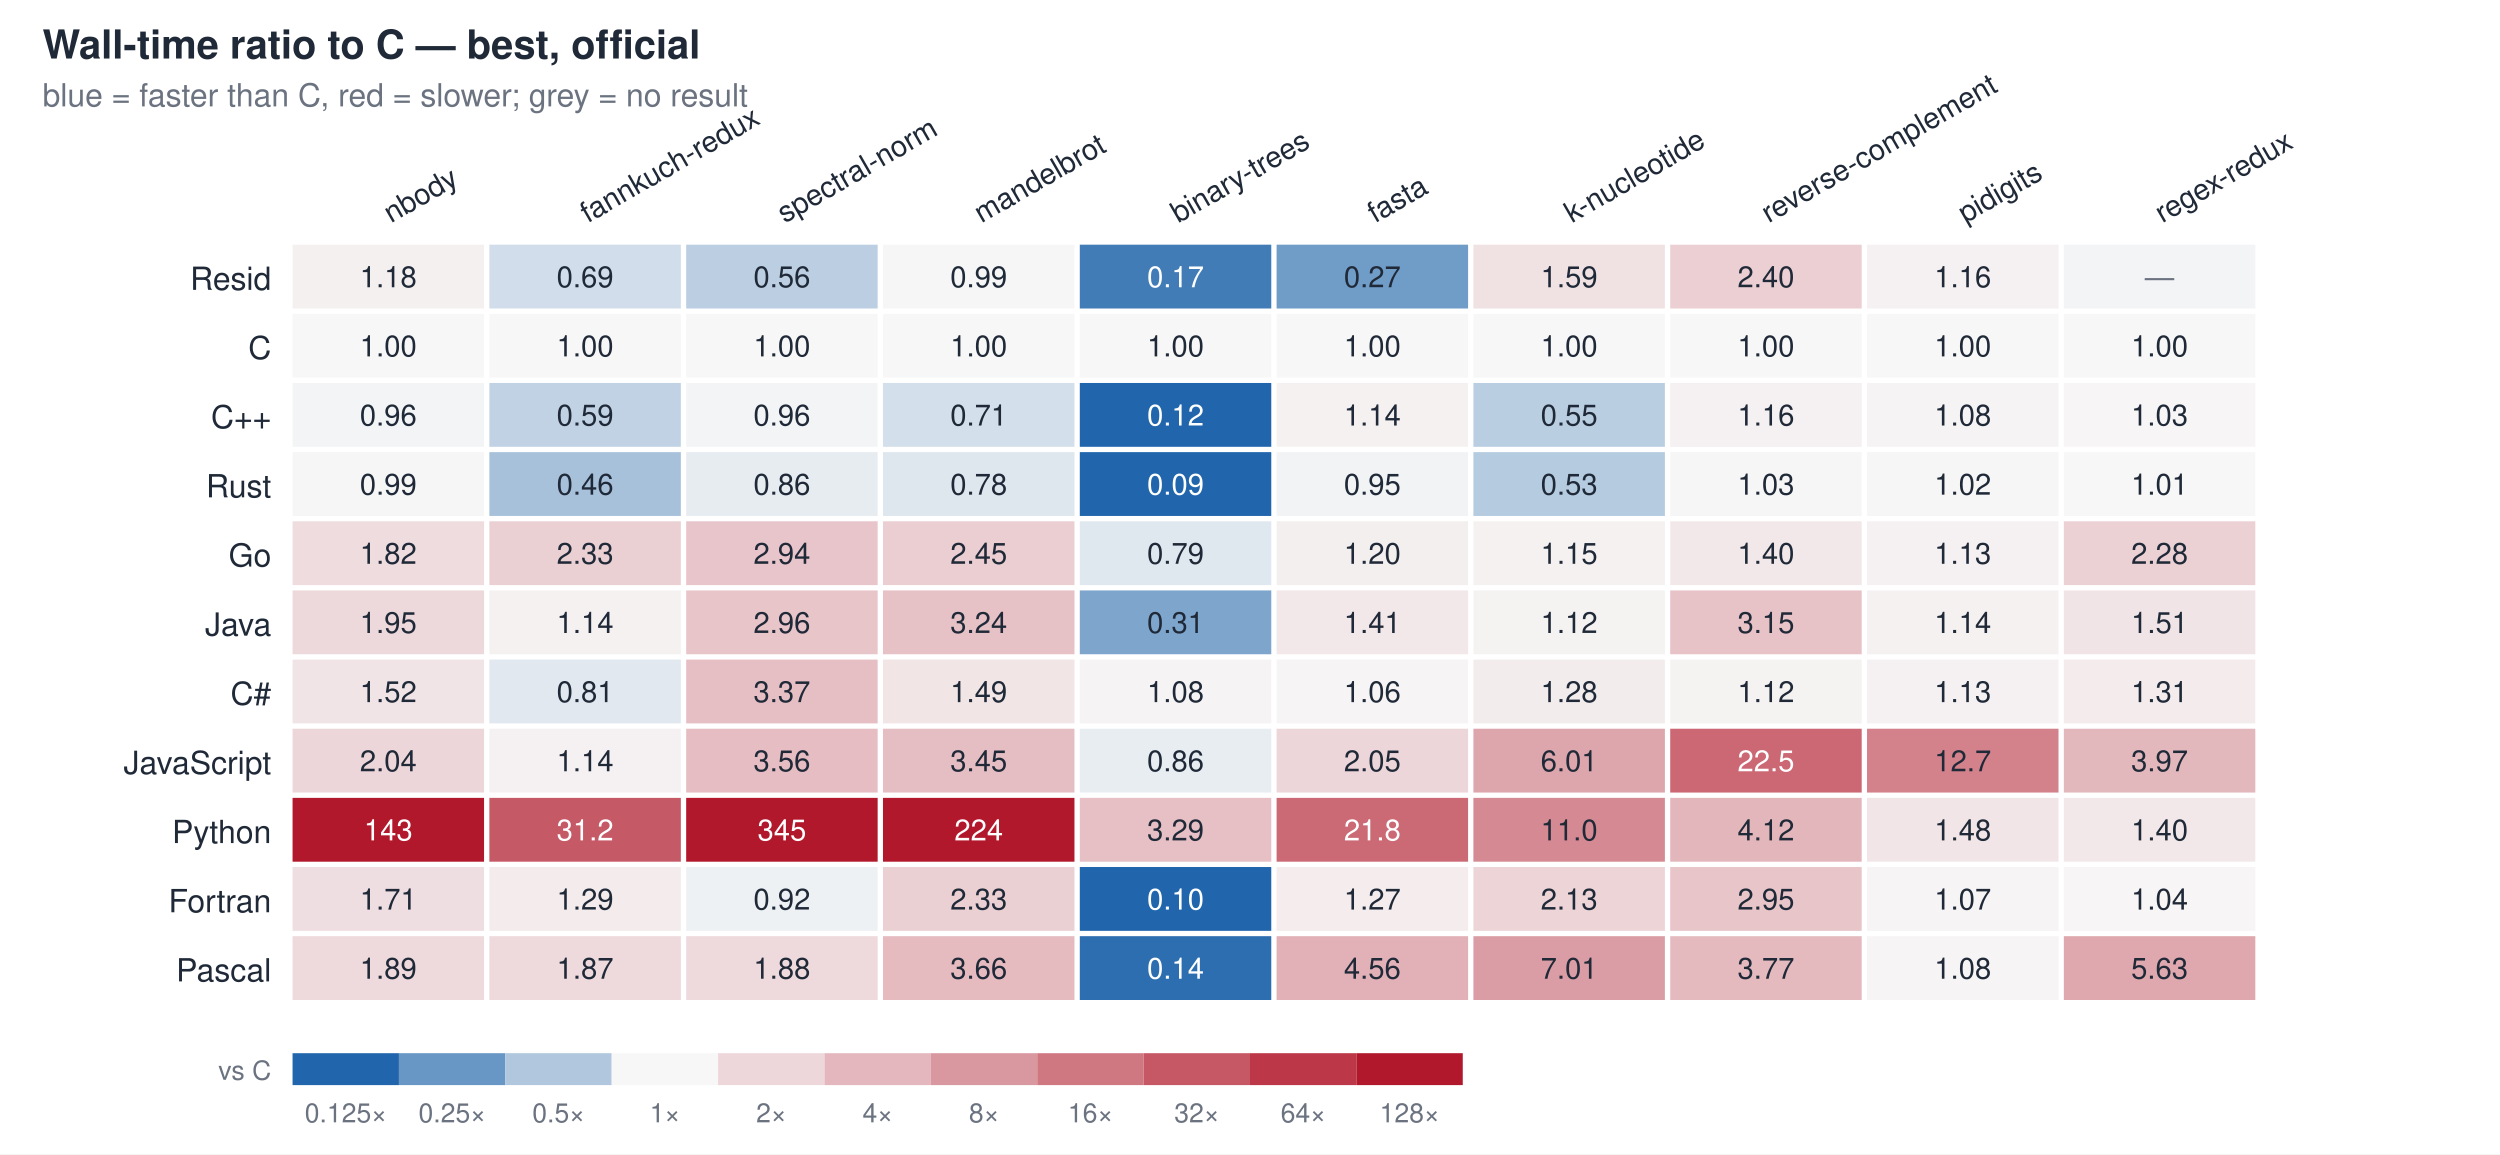
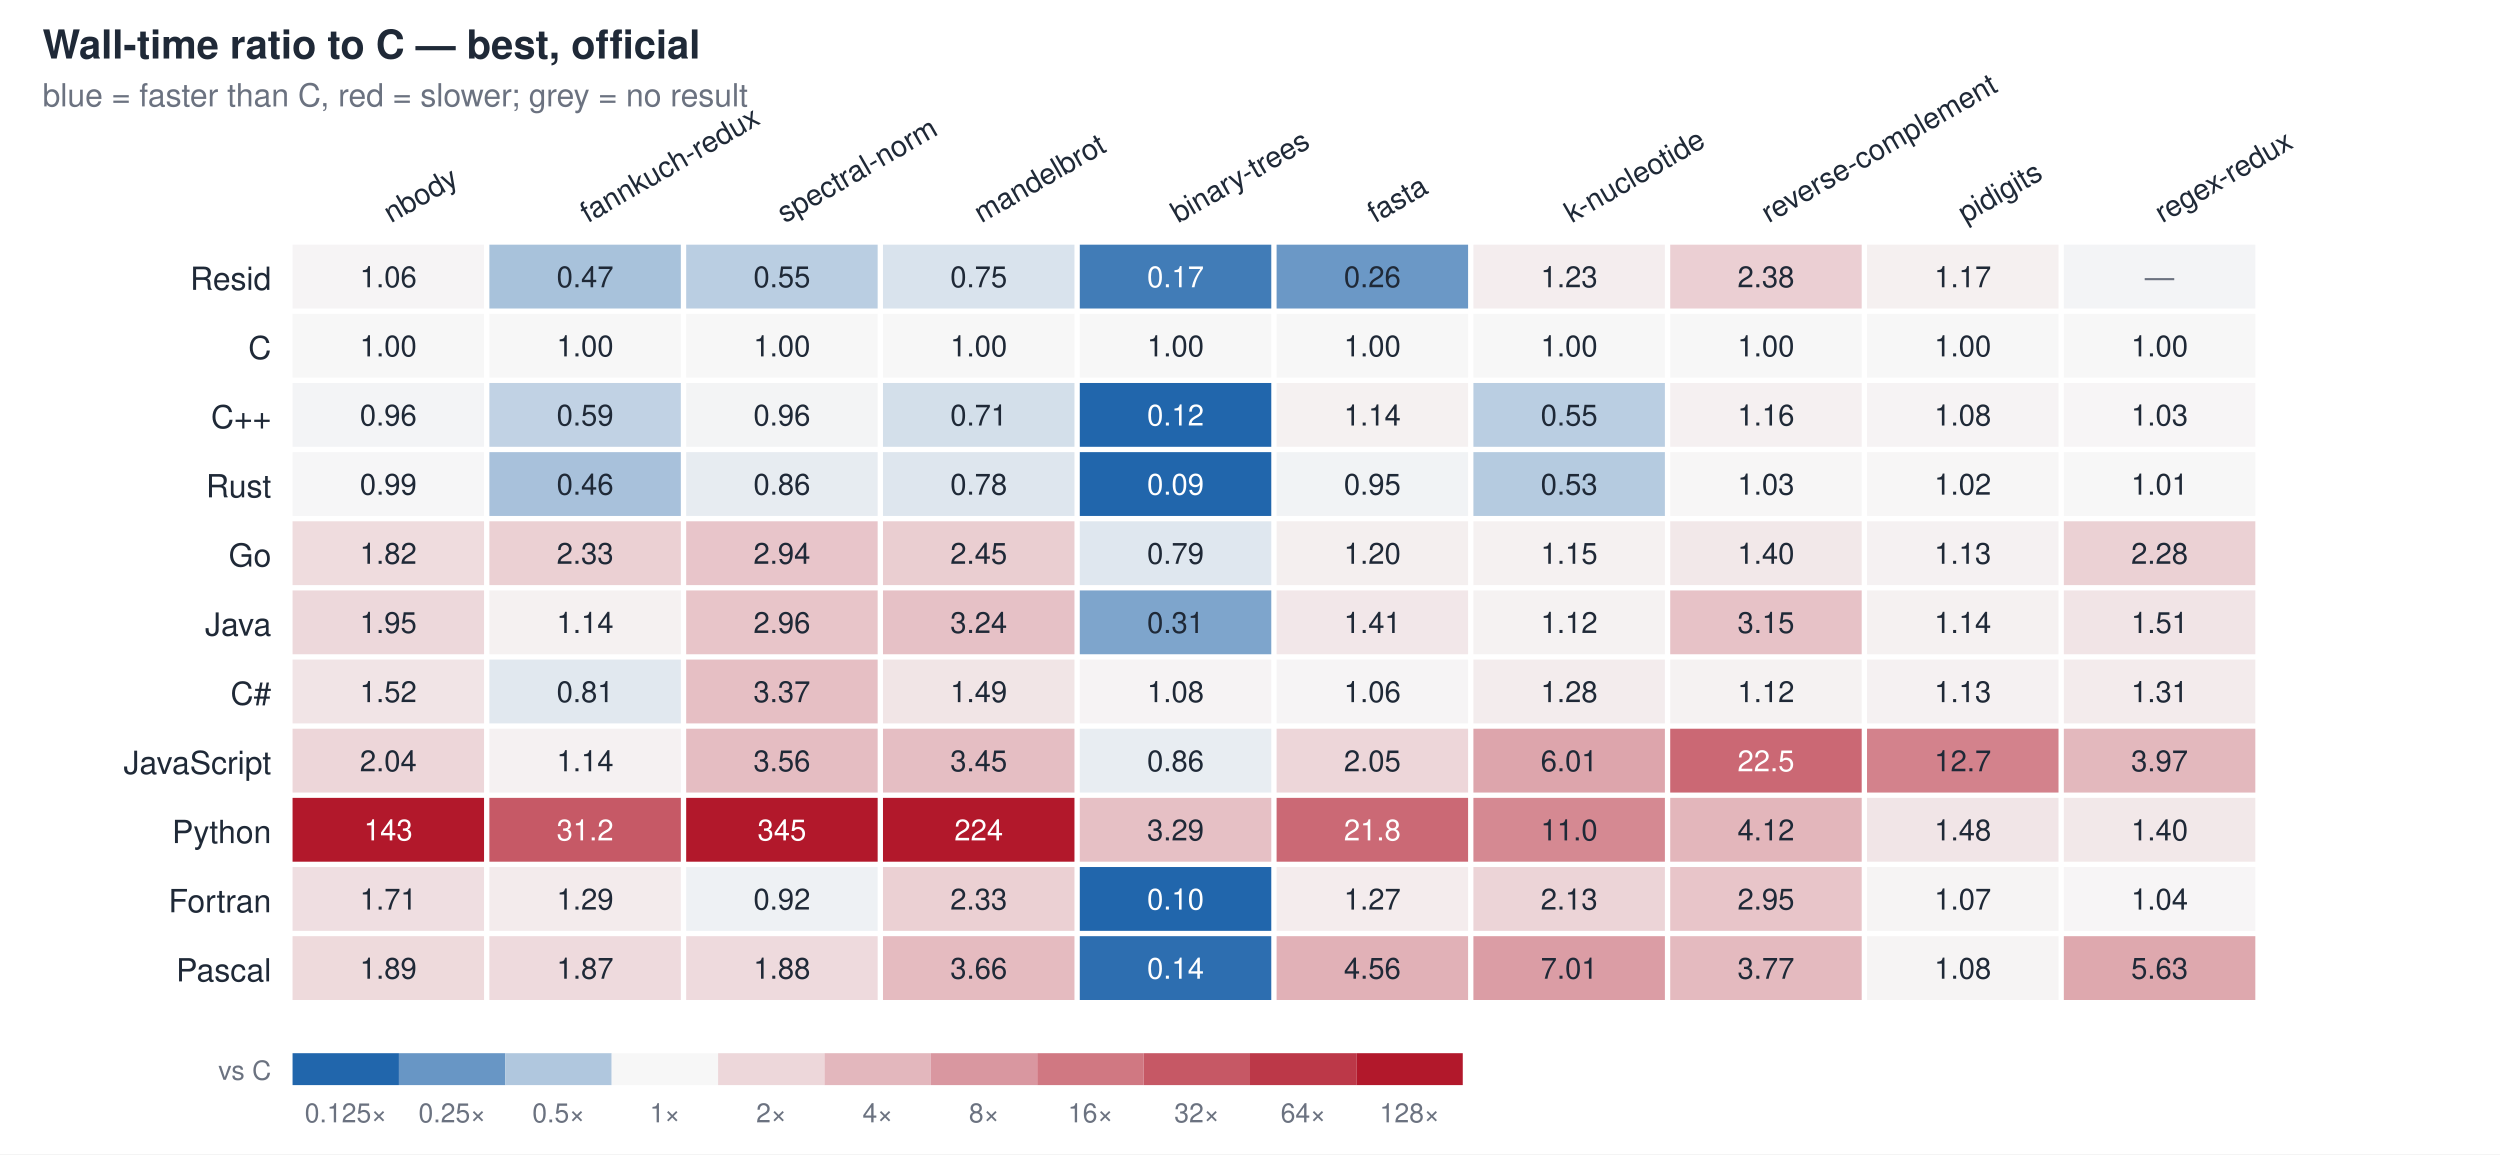
<svg xmlns="http://www.w3.org/2000/svg" width="940" height="434" viewBox="0 0 940 434" font-family="Helvetica, Arial, sans-serif" font-size="11">
  <rect x="0" y="0" width="940" height="434" fill="#ffffff" />
  <text x="16" y="22" font-size="15" font-weight="bold" fill="#1f2937">Wall-time ratio to C — best, official</text>
  <text x="16" y="40" font-size="12" fill="#6b7280">blue = faster than C, red = slower; grey = no result</text>
  <text x="147.0" y="84" text-anchor="start" fill="#1f2937" transform="rotate(-30 147.0 84)">nbody</text>
  <text x="221.0" y="84" text-anchor="start" fill="#1f2937" transform="rotate(-30 221.0 84)">fannkuch-redux</text>
  <text x="295.0" y="84" text-anchor="start" fill="#1f2937" transform="rotate(-30 295.0 84)">spectral-norm</text>
  <text x="369.0" y="84" text-anchor="start" fill="#1f2937" transform="rotate(-30 369.0 84)">mandelbrot</text>
  <text x="443.0" y="84" text-anchor="start" fill="#1f2937" transform="rotate(-30 443.0 84)">binary-trees</text>
  <text x="517.0" y="84" text-anchor="start" fill="#1f2937" transform="rotate(-30 517.0 84)">fasta</text>
  <text x="591.0" y="84" text-anchor="start" fill="#1f2937" transform="rotate(-30 591.0 84)">k-nucleotide</text>
  <text x="665.0" y="84" text-anchor="start" fill="#1f2937" transform="rotate(-30 665.0 84)">reverse-complement</text>
  <text x="739.0" y="84" text-anchor="start" fill="#1f2937" transform="rotate(-30 739.0 84)">pidigits</text>
  <text x="813.0" y="84" text-anchor="start" fill="#1f2937" transform="rotate(-30 813.0 84)">regex-redux</text>
  <text x="102" y="109.0" text-anchor="end" fill="#1f2937" font-size="12">Resid</text>
-   <rect x="110" y="92" width="72" height="24" fill="#f5f0f0" />
-   <text x="146.0" y="108.0" text-anchor="middle" fill="#1f2937">1.18</text>
-   <rect x="184" y="92" width="72" height="24" fill="#d1ddea" />
-   <text x="220.0" y="108.0" text-anchor="middle" fill="#1f2937">0.69</text>
-   <rect x="258" y="92" width="72" height="24" fill="#bccfe2" />
-   <text x="294.0" y="108.0" text-anchor="middle" fill="#1f2937">0.56</text>
-   <rect x="332" y="92" width="72" height="24" fill="#f6f6f7" />
-   <text x="368.0" y="108.0" text-anchor="middle" fill="#1f2937">0.99</text>
-   <rect x="406" y="92" width="72" height="24" fill="#427cb7" />
+   <rect x="110" y="92" width="72" height="24" fill="#f6f4f5" />
+   <text x="146.0" y="108.0" text-anchor="middle" fill="#1f2937">1.06</text>
+   <rect x="184" y="92" width="72" height="24" fill="#a8c2db" />
+   <text x="220.0" y="108.0" text-anchor="middle" fill="#1f2937">0.47</text>
+   <rect x="258" y="92" width="72" height="24" fill="#bacee2" />
+   <text x="294.0" y="108.0" text-anchor="middle" fill="#1f2937">0.55</text>
+   <rect x="332" y="92" width="72" height="24" fill="#d9e3ed" />
+   <text x="368.0" y="108.0" text-anchor="middle" fill="#1f2937">0.75</text>
+   <rect x="406" y="92" width="72" height="24" fill="#417cb7" />
  <text x="442.0" y="108.0" text-anchor="middle" fill="#ffffff">0.17</text>
-   <rect x="480" y="92" width="72" height="24" fill="#709cc8" />
-   <text x="516.0" y="108.0" text-anchor="middle" fill="#1f2937">0.27</text>
-   <rect x="554" y="92" width="72" height="24" fill="#f0e2e3" />
-   <text x="590.0" y="108.0" text-anchor="middle" fill="#1f2937">1.59</text>
-   <rect x="628" y="92" width="72" height="24" fill="#ebcfd2" />
-   <text x="664.0" y="108.0" text-anchor="middle" fill="#1f2937">2.40</text>
-   <rect x="702" y="92" width="72" height="24" fill="#f5f0f1" />
-   <text x="738.0" y="108.0" text-anchor="middle" fill="#1f2937">1.16</text>
+   <rect x="480" y="92" width="72" height="24" fill="#6b98c6" />
+   <text x="516.0" y="108.0" text-anchor="middle" fill="#1f2937">0.26</text>
+   <rect x="554" y="92" width="72" height="24" fill="#f4edee" />
+   <text x="590.0" y="108.0" text-anchor="middle" fill="#1f2937">1.23</text>
+   <rect x="628" y="92" width="72" height="24" fill="#ebcfd3" />
+   <text x="664.0" y="108.0" text-anchor="middle" fill="#1f2937">2.38</text>
+   <rect x="702" y="92" width="72" height="24" fill="#f5f0f0" />
+   <text x="738.0" y="108.0" text-anchor="middle" fill="#1f2937">1.17</text>
  <rect x="776" y="92" width="72" height="24" fill="#f3f4f6" />
  <text x="812.0" y="108.0" text-anchor="middle" fill="#6b7280">—</text>
  <text x="102" y="135.0" text-anchor="end" fill="#1f2937" font-size="12">C</text>
  <rect x="110" y="118" width="72" height="24" fill="#f7f7f7" />
  <text x="146.0" y="134.0" text-anchor="middle" fill="#1f2937">1.00</text>
  <rect x="184" y="118" width="72" height="24" fill="#f7f7f7" />
  <text x="220.0" y="134.0" text-anchor="middle" fill="#1f2937">1.00</text>
  <rect x="258" y="118" width="72" height="24" fill="#f7f7f7" />
  <text x="294.0" y="134.0" text-anchor="middle" fill="#1f2937">1.00</text>
  <rect x="332" y="118" width="72" height="24" fill="#f7f7f7" />
  <text x="368.0" y="134.0" text-anchor="middle" fill="#1f2937">1.00</text>
  <rect x="406" y="118" width="72" height="24" fill="#f7f7f7" />
  <text x="442.0" y="134.0" text-anchor="middle" fill="#1f2937">1.00</text>
  <rect x="480" y="118" width="72" height="24" fill="#f7f7f7" />
  <text x="516.0" y="134.0" text-anchor="middle" fill="#1f2937">1.00</text>
  <rect x="554" y="118" width="72" height="24" fill="#f7f7f7" />
  <text x="590.0" y="134.0" text-anchor="middle" fill="#1f2937">1.00</text>
  <rect x="628" y="118" width="72" height="24" fill="#f7f7f7" />
  <text x="664.0" y="134.0" text-anchor="middle" fill="#1f2937">1.00</text>
  <rect x="702" y="118" width="72" height="24" fill="#f7f7f7" />
  <text x="738.0" y="134.0" text-anchor="middle" fill="#1f2937">1.00</text>
  <rect x="776" y="118" width="72" height="24" fill="#f7f7f7" />
  <text x="812.0" y="134.0" text-anchor="middle" fill="#1f2937">1.00</text>
  <text x="102" y="161.0" text-anchor="end" fill="#1f2937" font-size="12">C++</text>
  <rect x="110" y="144" width="72" height="24" fill="#f3f4f6" />
  <text x="146.0" y="160.0" text-anchor="middle" fill="#1f2937">0.96</text>
  <rect x="184" y="144" width="72" height="24" fill="#c1d2e4" />
  <text x="220.0" y="160.0" text-anchor="middle" fill="#1f2937">0.59</text>
  <rect x="258" y="144" width="72" height="24" fill="#f3f4f5" />
  <text x="294.0" y="160.0" text-anchor="middle" fill="#1f2937">0.96</text>
  <rect x="332" y="144" width="72" height="24" fill="#d3dfea" />
  <text x="368.0" y="160.0" text-anchor="middle" fill="#1f2937">0.71</text>
  <rect x="406" y="144" width="72" height="24" fill="#2166ac" />
  <text x="442.0" y="160.0" text-anchor="middle" fill="#ffffff">0.12</text>
  <rect x="480" y="144" width="72" height="24" fill="#f5f1f1" />
  <text x="516.0" y="160.0" text-anchor="middle" fill="#1f2937">1.14</text>
  <rect x="554" y="144" width="72" height="24" fill="#bacee2" />
  <text x="590.0" y="160.0" text-anchor="middle" fill="#1f2937">0.55</text>
  <rect x="628" y="144" width="72" height="24" fill="#f5f0f1" />
  <text x="664.0" y="160.0" text-anchor="middle" fill="#1f2937">1.16</text>
  <rect x="702" y="144" width="72" height="24" fill="#f6f3f4" />
  <text x="738.0" y="160.0" text-anchor="middle" fill="#1f2937">1.08</text>
  <rect x="776" y="144" width="72" height="24" fill="#f7f5f6" />
  <text x="812.0" y="160.0" text-anchor="middle" fill="#1f2937">1.03</text>
  <text x="102" y="187.0" text-anchor="end" fill="#1f2937" font-size="12">Rust</text>
  <rect x="110" y="170" width="72" height="24" fill="#f6f6f7" />
  <text x="146.0" y="186.0" text-anchor="middle" fill="#1f2937">0.99</text>
  <rect x="184" y="170" width="72" height="24" fill="#a8c1db" />
  <text x="220.0" y="186.0" text-anchor="middle" fill="#1f2937">0.46</text>
  <rect x="258" y="170" width="72" height="24" fill="#e7ecf1" />
  <text x="294.0" y="186.0" text-anchor="middle" fill="#1f2937">0.86</text>
  <rect x="332" y="170" width="72" height="24" fill="#dee6ee" />
  <text x="368.0" y="186.0" text-anchor="middle" fill="#1f2937">0.78</text>
  <rect x="406" y="170" width="72" height="24" fill="#2166ac" />
  <text x="442.0" y="186.0" text-anchor="middle" fill="#ffffff">0.09</text>
  <rect x="480" y="170" width="72" height="24" fill="#f1f3f5" />
  <text x="516.0" y="186.0" text-anchor="middle" fill="#1f2937">0.95</text>
  <rect x="554" y="170" width="72" height="24" fill="#b5cbe0" />
  <text x="590.0" y="186.0" text-anchor="middle" fill="#1f2937">0.53</text>
  <rect x="628" y="170" width="72" height="24" fill="#f7f6f6" />
  <text x="664.0" y="186.0" text-anchor="middle" fill="#1f2937">1.03</text>
  <rect x="702" y="170" width="72" height="24" fill="#f7f6f6" />
  <text x="738.0" y="186.0" text-anchor="middle" fill="#1f2937">1.02</text>
  <rect x="776" y="170" width="72" height="24" fill="#f7f7f7" />
  <text x="812.0" y="186.0" text-anchor="middle" fill="#1f2937">1.01</text>
  <text x="102" y="213.0" text-anchor="end" fill="#1f2937" font-size="12">Go</text>
  <rect x="110" y="196" width="72" height="24" fill="#efdcde" />
  <text x="146.0" y="212.0" text-anchor="middle" fill="#1f2937">1.82</text>
  <rect x="184" y="196" width="72" height="24" fill="#ebd0d3" />
  <text x="220.0" y="212.0" text-anchor="middle" fill="#1f2937">2.33</text>
  <rect x="258" y="196" width="72" height="24" fill="#e8c5ca" />
  <text x="294.0" y="212.0" text-anchor="middle" fill="#1f2937">2.94</text>
  <rect x="332" y="196" width="72" height="24" fill="#eaced1" />
  <text x="368.0" y="212.0" text-anchor="middle" fill="#1f2937">2.45</text>
  <rect x="406" y="196" width="72" height="24" fill="#dfe7ef" />
  <text x="442.0" y="212.0" text-anchor="middle" fill="#1f2937">0.79</text>
  <rect x="480" y="196" width="72" height="24" fill="#f4efef" />
  <text x="516.0" y="212.0" text-anchor="middle" fill="#1f2937">1.20</text>
  <rect x="554" y="196" width="72" height="24" fill="#f5f1f1" />
  <text x="590.0" y="212.0" text-anchor="middle" fill="#1f2937">1.15</text>
  <rect x="628" y="196" width="72" height="24" fill="#f2e8e9" />
  <text x="664.0" y="212.0" text-anchor="middle" fill="#1f2937">1.40</text>
  <rect x="702" y="196" width="72" height="24" fill="#f5f1f2" />
  <text x="738.0" y="212.0" text-anchor="middle" fill="#1f2937">1.13</text>
  <rect x="776" y="196" width="72" height="24" fill="#ebd1d4" />
  <text x="812.0" y="212.0" text-anchor="middle" fill="#1f2937">2.28</text>
  <text x="102" y="239.0" text-anchor="end" fill="#1f2937" font-size="12">Java</text>
  <rect x="110" y="222" width="72" height="24" fill="#edd8db" />
  <text x="146.0" y="238.0" text-anchor="middle" fill="#1f2937">1.95</text>
  <rect x="184" y="222" width="72" height="24" fill="#f5f1f1" />
  <text x="220.0" y="238.0" text-anchor="middle" fill="#1f2937">1.14</text>
  <rect x="258" y="222" width="72" height="24" fill="#e8c5c9" />
  <text x="294.0" y="238.0" text-anchor="middle" fill="#1f2937">2.96</text>
  <rect x="332" y="222" width="72" height="24" fill="#e6c1c6" />
  <text x="368.0" y="238.0" text-anchor="middle" fill="#1f2937">3.24</text>
  <rect x="406" y="222" width="72" height="24" fill="#7ea5cc" />
  <text x="442.0" y="238.0" text-anchor="middle" fill="#1f2937">0.31</text>
  <rect x="480" y="222" width="72" height="24" fill="#f2e7e9" />
  <text x="516.0" y="238.0" text-anchor="middle" fill="#1f2937">1.41</text>
  <rect x="554" y="222" width="72" height="24" fill="#f5f2f2" />
  <text x="590.0" y="238.0" text-anchor="middle" fill="#1f2937">1.12</text>
  <rect x="628" y="222" width="72" height="24" fill="#e7c2c7" />
  <text x="664.0" y="238.0" text-anchor="middle" fill="#1f2937">3.15</text>
  <rect x="702" y="222" width="72" height="24" fill="#f5f1f1" />
  <text x="738.0" y="238.0" text-anchor="middle" fill="#1f2937">1.14</text>
  <rect x="776" y="222" width="72" height="24" fill="#f1e4e6" />
  <text x="812.0" y="238.0" text-anchor="middle" fill="#1f2937">1.51</text>
  <text x="102" y="265.0" text-anchor="end" fill="#1f2937" font-size="12">C#</text>
  <rect x="110" y="248" width="72" height="24" fill="#f1e4e6" />
  <text x="146.0" y="264.0" text-anchor="middle" fill="#1f2937">1.52</text>
  <rect x="184" y="248" width="72" height="24" fill="#e1e8ef" />
  <text x="220.0" y="264.0" text-anchor="middle" fill="#1f2937">0.81</text>
  <rect x="258" y="248" width="72" height="24" fill="#e6bfc4" />
  <text x="294.0" y="264.0" text-anchor="middle" fill="#1f2937">3.37</text>
  <rect x="332" y="248" width="72" height="24" fill="#f1e5e6" />
  <text x="368.0" y="264.0" text-anchor="middle" fill="#1f2937">1.49</text>
  <rect x="406" y="248" width="72" height="24" fill="#f6f3f4" />
  <text x="442.0" y="264.0" text-anchor="middle" fill="#1f2937">1.08</text>
  <rect x="480" y="248" width="72" height="24" fill="#f6f4f5" />
  <text x="516.0" y="264.0" text-anchor="middle" fill="#1f2937">1.06</text>
  <rect x="554" y="248" width="72" height="24" fill="#f3eced" />
  <text x="590.0" y="264.0" text-anchor="middle" fill="#1f2937">1.28</text>
  <rect x="628" y="248" width="72" height="24" fill="#f5f2f2" />
  <text x="664.0" y="264.0" text-anchor="middle" fill="#1f2937">1.12</text>
  <rect x="702" y="248" width="72" height="24" fill="#f5f1f2" />
  <text x="738.0" y="264.0" text-anchor="middle" fill="#1f2937">1.13</text>
  <rect x="776" y="248" width="72" height="24" fill="#f3ebec" />
  <text x="812.0" y="264.0" text-anchor="middle" fill="#1f2937">1.31</text>
  <text x="102" y="291.0" text-anchor="end" fill="#1f2937" font-size="12">JavaScript</text>
  <rect x="110" y="274" width="72" height="24" fill="#edd6d9" />
  <text x="146.0" y="290.0" text-anchor="middle" fill="#1f2937">2.04</text>
  <rect x="184" y="274" width="72" height="24" fill="#f5f1f2" />
  <text x="220.0" y="290.0" text-anchor="middle" fill="#1f2937">1.14</text>
  <rect x="258" y="274" width="72" height="24" fill="#e5bdc2" />
  <text x="294.0" y="290.0" text-anchor="middle" fill="#1f2937">3.56</text>
  <rect x="332" y="274" width="72" height="24" fill="#e5bec3" />
  <text x="368.0" y="290.0" text-anchor="middle" fill="#1f2937">3.45</text>
  <rect x="406" y="274" width="72" height="24" fill="#e8edf2" />
  <text x="442.0" y="290.0" text-anchor="middle" fill="#1f2937">0.86</text>
  <rect x="480" y="274" width="72" height="24" fill="#edd6d9" />
  <text x="516.0" y="290.0" text-anchor="middle" fill="#1f2937">2.05</text>
  <rect x="554" y="274" width="72" height="24" fill="#dda5ac" />
  <text x="590.0" y="290.0" text-anchor="middle" fill="#1f2937">6.01</text>
  <rect x="628" y="274" width="72" height="24" fill="#cb6874" />
  <text x="664.0" y="290.0" text-anchor="middle" fill="#ffffff">22.5</text>
  <rect x="702" y="274" width="72" height="24" fill="#d3828c" />
  <text x="738.0" y="290.0" text-anchor="middle" fill="#1f2937">12.7</text>
  <rect x="776" y="274" width="72" height="24" fill="#e3b8bd" />
  <text x="812.0" y="290.0" text-anchor="middle" fill="#1f2937">3.97</text>
  <text x="102" y="317.0" text-anchor="end" fill="#1f2937" font-size="12">Python</text>
  <rect x="110" y="300" width="72" height="24" fill="#b2182b" />
  <text x="146.0" y="316.0" text-anchor="middle" fill="#ffffff">143</text>
  <rect x="184" y="300" width="72" height="24" fill="#c65966" />
  <text x="220.0" y="316.0" text-anchor="middle" fill="#ffffff">31.2</text>
  <rect x="258" y="300" width="72" height="24" fill="#b2182b" />
  <text x="294.0" y="316.0" text-anchor="middle" fill="#ffffff">345</text>
  <rect x="332" y="300" width="72" height="24" fill="#b2182b" />
  <text x="368.0" y="316.0" text-anchor="middle" fill="#ffffff">224</text>
  <rect x="406" y="300" width="72" height="24" fill="#e6c0c5" />
  <text x="442.0" y="316.0" text-anchor="middle" fill="#1f2937">3.29</text>
  <rect x="480" y="300" width="72" height="24" fill="#cb6975" />
  <text x="516.0" y="316.0" text-anchor="middle" fill="#ffffff">21.8</text>
  <rect x="554" y="300" width="72" height="24" fill="#d58992" />
  <text x="590.0" y="316.0" text-anchor="middle" fill="#1f2937">11.0</text>
  <rect x="628" y="300" width="72" height="24" fill="#e3b6bb" />
  <text x="664.0" y="316.0" text-anchor="middle" fill="#1f2937">4.12</text>
  <rect x="702" y="300" width="72" height="24" fill="#f1e5e7" />
  <text x="738.0" y="316.0" text-anchor="middle" fill="#1f2937">1.48</text>
  <rect x="776" y="300" width="72" height="24" fill="#f2e8e9" />
  <text x="812.0" y="316.0" text-anchor="middle" fill="#1f2937">1.40</text>
  <text x="102" y="343.0" text-anchor="end" fill="#1f2937" font-size="12">Fortran</text>
  <rect x="110" y="326" width="72" height="24" fill="#efdee1" />
  <text x="146.0" y="342.0" text-anchor="middle" fill="#1f2937">1.71</text>
  <rect x="184" y="326" width="72" height="24" fill="#f3ebec" />
  <text x="220.0" y="342.0" text-anchor="middle" fill="#1f2937">1.29</text>
  <rect x="258" y="326" width="72" height="24" fill="#eef1f4" />
  <text x="294.0" y="342.0" text-anchor="middle" fill="#1f2937">0.92</text>
  <rect x="332" y="326" width="72" height="24" fill="#ebd0d3" />
  <text x="368.0" y="342.0" text-anchor="middle" fill="#1f2937">2.33</text>
  <rect x="406" y="326" width="72" height="24" fill="#2166ac" />
  <text x="442.0" y="342.0" text-anchor="middle" fill="#ffffff">0.10</text>
  <rect x="480" y="326" width="72" height="24" fill="#f4eced" />
  <text x="516.0" y="342.0" text-anchor="middle" fill="#1f2937">1.27</text>
  <rect x="554" y="326" width="72" height="24" fill="#ecd4d7" />
  <text x="590.0" y="342.0" text-anchor="middle" fill="#1f2937">2.13</text>
  <rect x="628" y="326" width="72" height="24" fill="#e8c5c9" />
  <text x="664.0" y="342.0" text-anchor="middle" fill="#1f2937">2.95</text>
  <rect x="702" y="326" width="72" height="24" fill="#f6f4f4" />
  <text x="738.0" y="342.0" text-anchor="middle" fill="#1f2937">1.07</text>
  <rect x="776" y="326" width="72" height="24" fill="#f7f5f6" />
  <text x="812.0" y="342.0" text-anchor="middle" fill="#1f2937">1.04</text>
  <text x="102" y="369.0" text-anchor="end" fill="#1f2937" font-size="12">Pascal</text>
  <rect x="110" y="352" width="72" height="24" fill="#eedadc" />
  <text x="146.0" y="368.0" text-anchor="middle" fill="#1f2937">1.89</text>
  <rect x="184" y="352" width="72" height="24" fill="#eedadd" />
  <text x="220.0" y="368.0" text-anchor="middle" fill="#1f2937">1.87</text>
  <rect x="258" y="352" width="72" height="24" fill="#eedadd" />
  <text x="294.0" y="368.0" text-anchor="middle" fill="#1f2937">1.88</text>
  <rect x="332" y="352" width="72" height="24" fill="#e5bbc0" />
  <text x="368.0" y="368.0" text-anchor="middle" fill="#1f2937">3.66</text>
  <rect x="406" y="352" width="72" height="24" fill="#2d6eb0" />
  <text x="442.0" y="368.0" text-anchor="middle" fill="#ffffff">0.14</text>
  <rect x="480" y="352" width="72" height="24" fill="#e1b1b7" />
  <text x="516.0" y="368.0" text-anchor="middle" fill="#1f2937">4.56</text>
  <rect x="554" y="352" width="72" height="24" fill="#db9da5" />
  <text x="590.0" y="368.0" text-anchor="middle" fill="#1f2937">7.01</text>
  <rect x="628" y="352" width="72" height="24" fill="#e4babf" />
  <text x="664.0" y="368.0" text-anchor="middle" fill="#1f2937">3.77</text>
  <rect x="702" y="352" width="72" height="24" fill="#f6f4f4" />
  <text x="738.0" y="368.0" text-anchor="middle" fill="#1f2937">1.08</text>
  <rect x="776" y="352" width="72" height="24" fill="#dea8ae" />
  <text x="812.0" y="368.0" text-anchor="middle" fill="#1f2937">5.63</text>
  <rect x="110" y="396" width="40" height="12" fill="#2166ac" />
  <text x="130.0" y="422" text-anchor="middle" fill="#6b7280" font-size="10">0.125×</text>
  <rect x="150" y="396" width="40" height="12" fill="#6896c5" />
  <text x="170.0" y="422" text-anchor="middle" fill="#6b7280" font-size="10">0.25×</text>
  <rect x="190" y="396" width="40" height="12" fill="#b0c7de" />
  <text x="210.0" y="422" text-anchor="middle" fill="#6b7280" font-size="10">0.5×</text>
  <rect x="230" y="396" width="40" height="12" fill="#f7f7f7" />
  <text x="250.0" y="422" text-anchor="middle" fill="#6b7280" font-size="10">1×</text>
  <rect x="270" y="396" width="40" height="12" fill="#edd7da" />
  <text x="290.0" y="422" text-anchor="middle" fill="#6b7280" font-size="10">2×</text>
  <rect x="310" y="396" width="40" height="12" fill="#e3b7bd" />
  <text x="330.0" y="422" text-anchor="middle" fill="#6b7280" font-size="10">4×</text>
  <rect x="350" y="396" width="40" height="12" fill="#d997a0" />
  <text x="370.0" y="422" text-anchor="middle" fill="#6b7280" font-size="10">8×</text>
  <rect x="390" y="396" width="40" height="12" fill="#d07882" />
  <text x="410.0" y="422" text-anchor="middle" fill="#6b7280" font-size="10">16×</text>
  <rect x="430" y="396" width="40" height="12" fill="#c65865" />
  <text x="450.0" y="422" text-anchor="middle" fill="#6b7280" font-size="10">32×</text>
  <rect x="470" y="396" width="40" height="12" fill="#bc3848" />
  <text x="490.0" y="422" text-anchor="middle" fill="#6b7280" font-size="10">64×</text>
  <rect x="510" y="396" width="40" height="12" fill="#b2182b" />
  <text x="530.0" y="422" text-anchor="middle" fill="#6b7280" font-size="10">128×</text>
  <text x="102" y="406" text-anchor="end" fill="#6b7280" font-size="10">vs C</text>
</svg>
